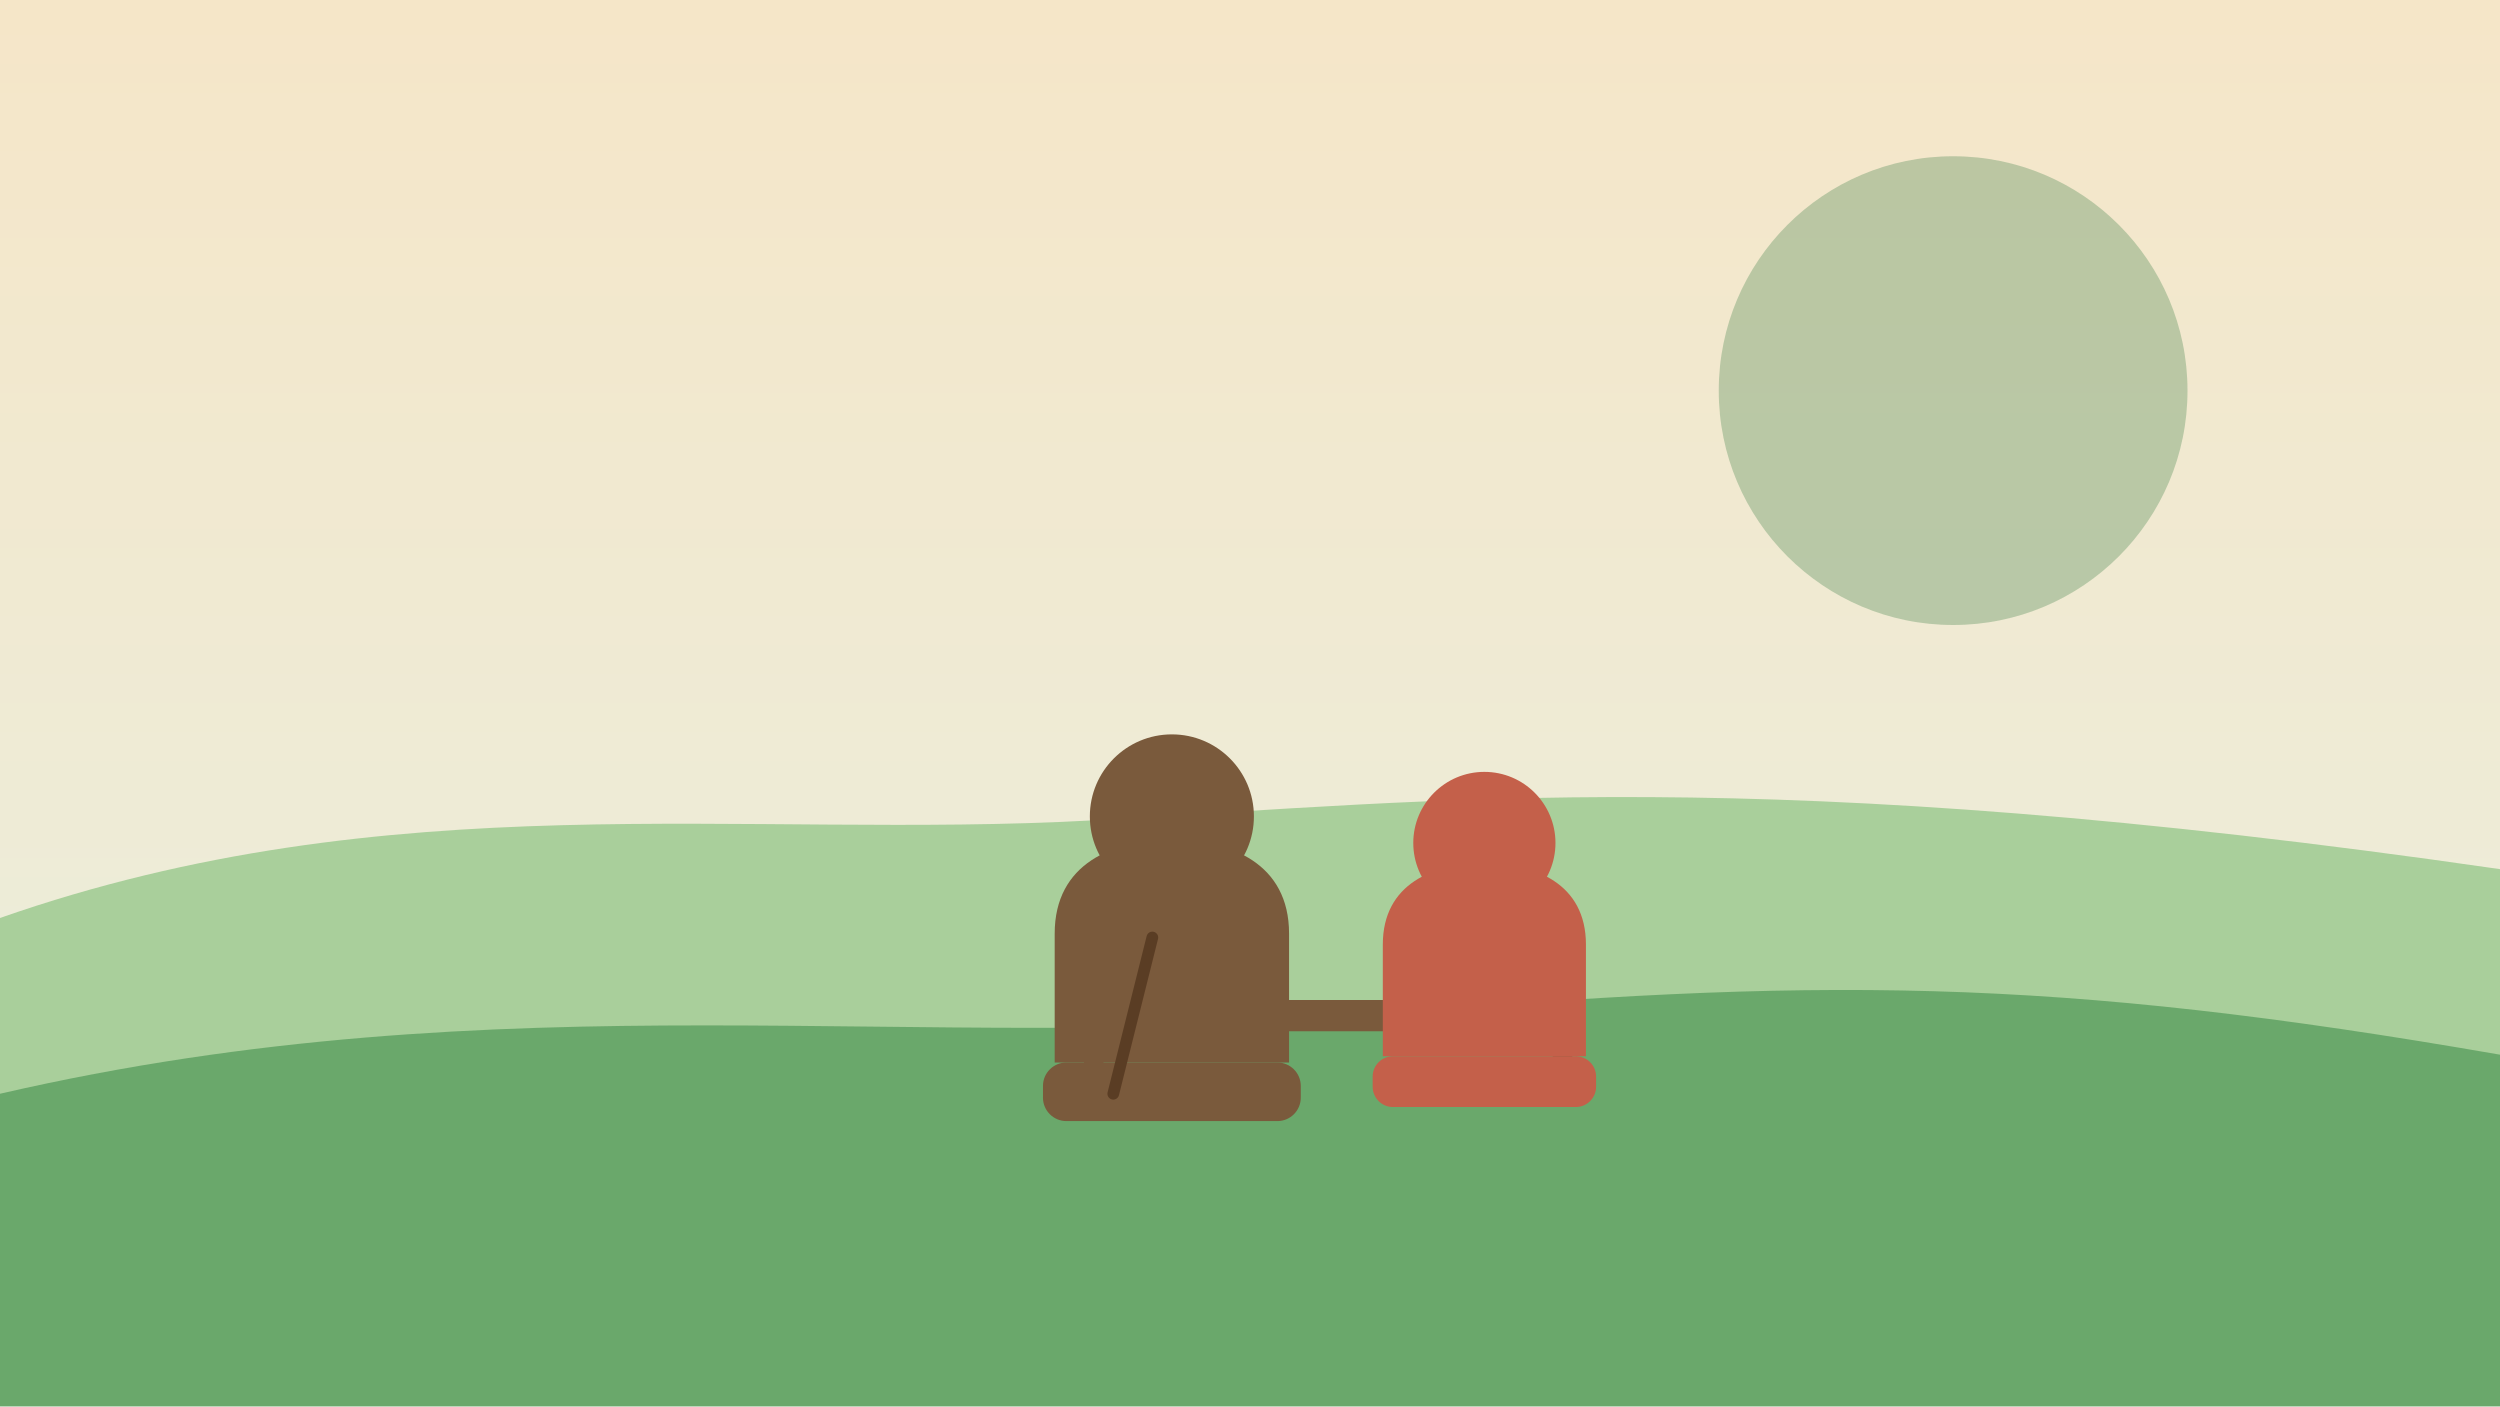
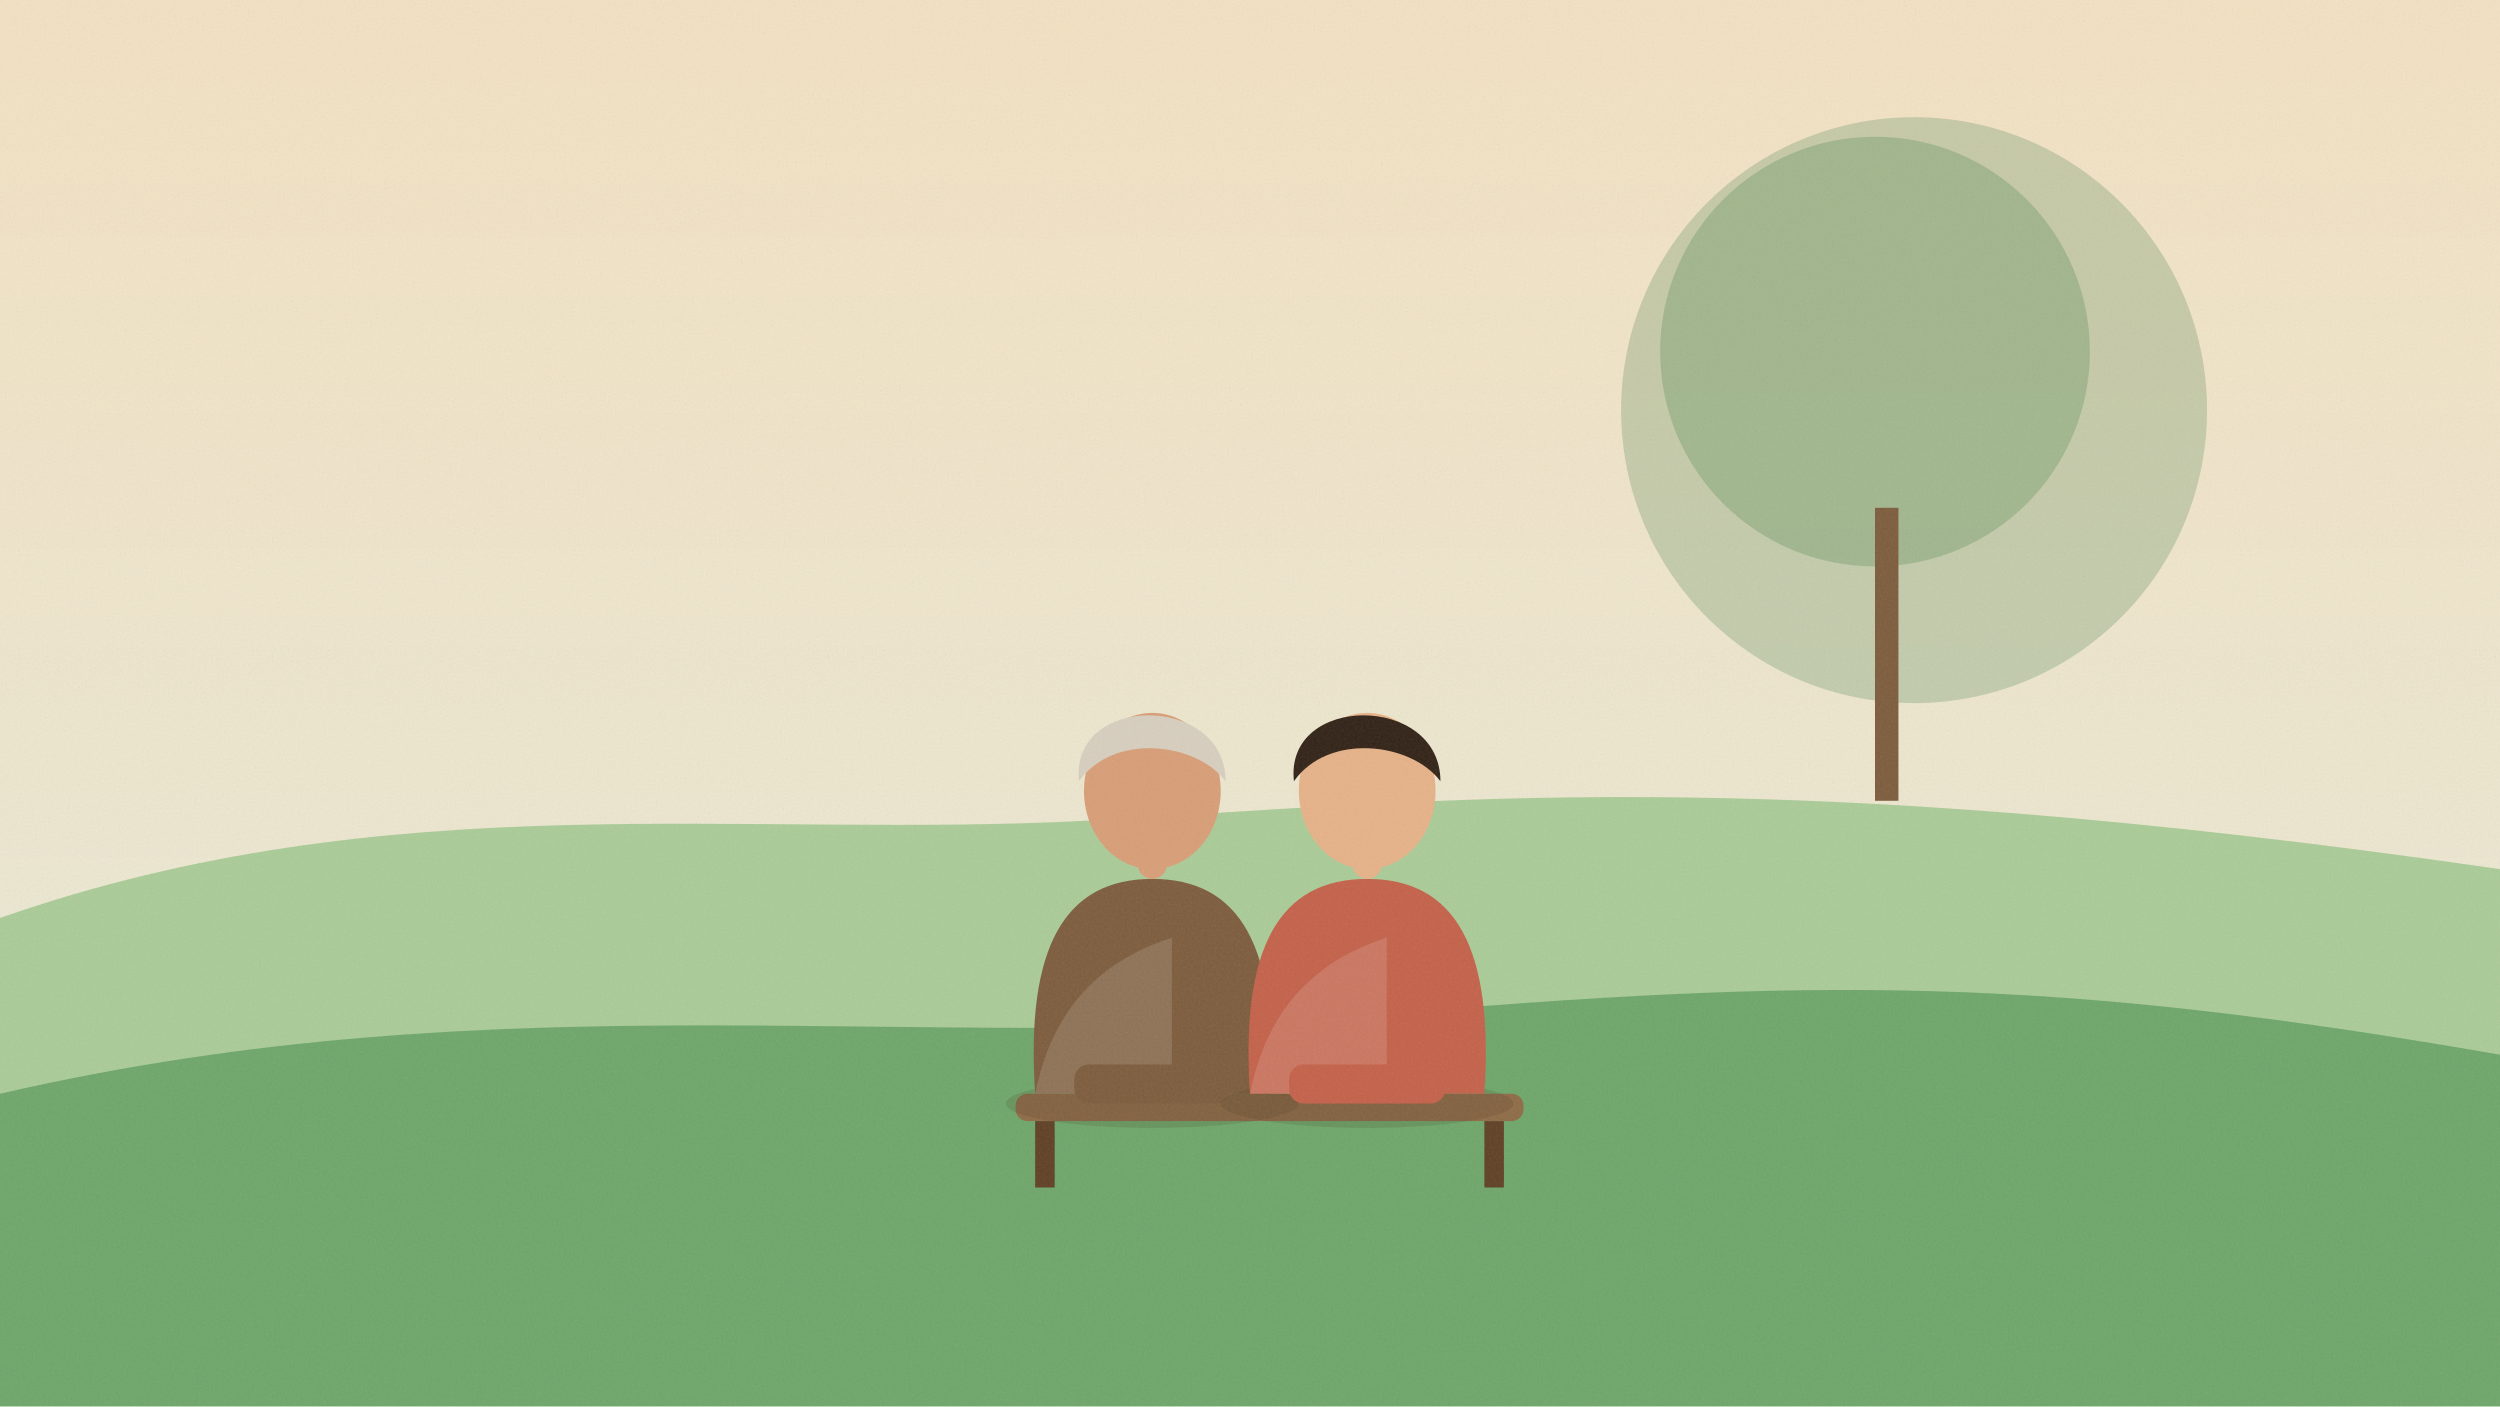
<svg xmlns="http://www.w3.org/2000/svg" viewBox="0 0 1280 720" preserveAspectRatio="xMidYMid slice" role="img" aria-hidden="true">
  <defs>
-     <linearGradient id="c" x1="0" y1="0" x2="0" y2="1">
+     <linearGradient id="cl" x1="0" y1="0" x2="0" y2="1">
      <stop offset="0" stop-color="#f5e6c8" />
      <stop offset="1" stop-color="#e9efe0" />
    </linearGradient>
+     <filter id="gr-prov" x="0" y="0" width="100%" height="100%">
+       <feTurbulence type="fractalNoise" baseFrequency=".9" numOctaves="2" seed="7" result="n" />
+       <feColorMatrix type="saturate" values="0" in="n" result="g" />
+       <feComponentTransfer in="g">
+         <feFuncA type="table" tableValues="0 .10" />
+       </feComponentTransfer>
+     </filter>
+     <filter id="sh-prov" x="-50%" y="-50%" width="200%" height="200%">
+       <feGaussianBlur stdDeviation="6" />
+     </filter>
  </defs>
-   <rect width="1280" height="720" fill="url(#c)" />
+   <rect width="1280" height="720" fill="url(#cl)" />
  <path d="M0 470C200 400 380 430 560 420S900 390 1280 445V720H0Z" fill="#a9cf9b" />
  <path d="M0 560C260 500 470 540 700 520S1050 500 1280 540V720H0Z" fill="#6aa86b" />
-   <path d="M560 520h240" stroke="#7a5a3c" stroke-width="16" stroke-linecap="round" />
-   <path d="M560 520v40M800 520v40" stroke="#7a5a3c" stroke-width="10" />
-   <circle cx="1000" cy="200" r="120" fill="#4f8a55" opacity=".35" />
-   <g transform="translate(600 520) scale(3)">
-     <circle cx="0" cy="-34" r="14" fill="#7a5a3c" />
-     <path d="M-20 -14C-20-26-10-30 0-30S20-26 20-14V8H-20Z" fill="#7a5a3c" />
-     <rect x="-22" y="8" width="44" height="10" rx="4" fill="#7a5a3c" />
+   <circle cx="980" cy="210" r="150" fill="#4f8a55" opacity=".28" />
+   <circle cx="960" cy="180" r="110" fill="#4f8a55" opacity=".32" />
+   <rect x="960" y="260" width="12" height="150" fill="#7a5a3c" />
+   <rect x="520" y="560" width="260" height="14" rx="6" fill="#8c6a46" />
+   <rect x="530" y="574" width="10" height="34" fill="#5a3d24" />
+   <rect x="760" y="574" width="10" height="34" fill="#5a3d24" />
+   <g transform="translate(590 560)">
+     <ellipse cx="0" cy="5.0" rx="75.0" ry="12.5" fill="#3a2a1a" opacity=".16" />
+     <path d="M-60.0 0.0 C-65.0 -75.0 -45.0 -110.0 0 -110.0 C45.0 -110.0 65.0 -75.0 60.0 0.0Z" fill="#7a5a3c" />
+     <path d="M-60.0 0.0 C-50.0 -50.0 -20.0 -70.0 10.0 -80.0 L10.0 0.0Z" fill="#ffffff" opacity=".14" />
+     <rect x="-40.0" y="-15.0" width="80.0" height="20.0" rx="7.5" fill="#7a5a3c" />
+     <rect x="-7.5" y="-140.0" width="15.0" height="30.0" rx="7.5" fill="#d9a07a" />
+     <ellipse cx="0" cy="-155.0" rx="35.0" ry="40.0" fill="#d9a07a" />
+     <path d="M-37.5 -160.0 C-42.5 -205.0 37.5 -205.0 37.5 -160.0 C22.5 -180.0 -20.0 -185.0 -37.5 -160.0Z" fill="#d8d2c4" />
  </g>
-   <g transform="translate(760 520) scale(2.6)">
-     <circle cx="0" cy="-34" r="14" fill="#c4604a" />
-     <path d="M-20 -14C-20-26-10-30 0-30S20-26 20-14V8H-20Z" fill="#c4604a" />
-     <rect x="-22" y="8" width="44" height="10" rx="4" fill="#c4604a" />
+   <g transform="translate(700 560)">
+     <ellipse cx="0" cy="5.0" rx="75.0" ry="12.5" fill="#3a2a1a" opacity=".16" />
+     <path d="M-60.0 0.0 C-65.0 -75.0 -45.0 -110.0 0 -110.0 C45.0 -110.0 65.0 -75.0 60.0 0.0Z" fill="#c4604a" />
+     <path d="M-60.0 0.0 C-50.0 -50.0 -20.0 -70.0 10.0 -80.0 L10.0 0.0Z" fill="#ffffff" opacity=".14" />
+     <rect x="-40.0" y="-15.0" width="80.0" height="20.0" rx="7.5" fill="#c4604a" />
+     <rect x="-7.5" y="-140.0" width="15.0" height="30.0" rx="7.5" fill="#e8b58c" />
+     <ellipse cx="0" cy="-155.0" rx="35.0" ry="40.0" fill="#e8b58c" />
+     <path d="M-37.5 -160.0 C-42.5 -205.0 37.5 -205.0 37.5 -160.0 C22.5 -180.0 -20.0 -185.0 -37.5 -160.0Z" fill="#2b1d14" />
  </g>
-   <path d="M590 480l-20 80" stroke="#5a3d24" stroke-width="6" stroke-linecap="round" />
+   <g data-mejora="2" aria-hidden="true">
+     <rect width="1280" height="720" fill="#c9893f" opacity=".05" />
+     <rect width="1280" height="720" filter="url(#gr-prov)" />
+   </g>
</svg>
